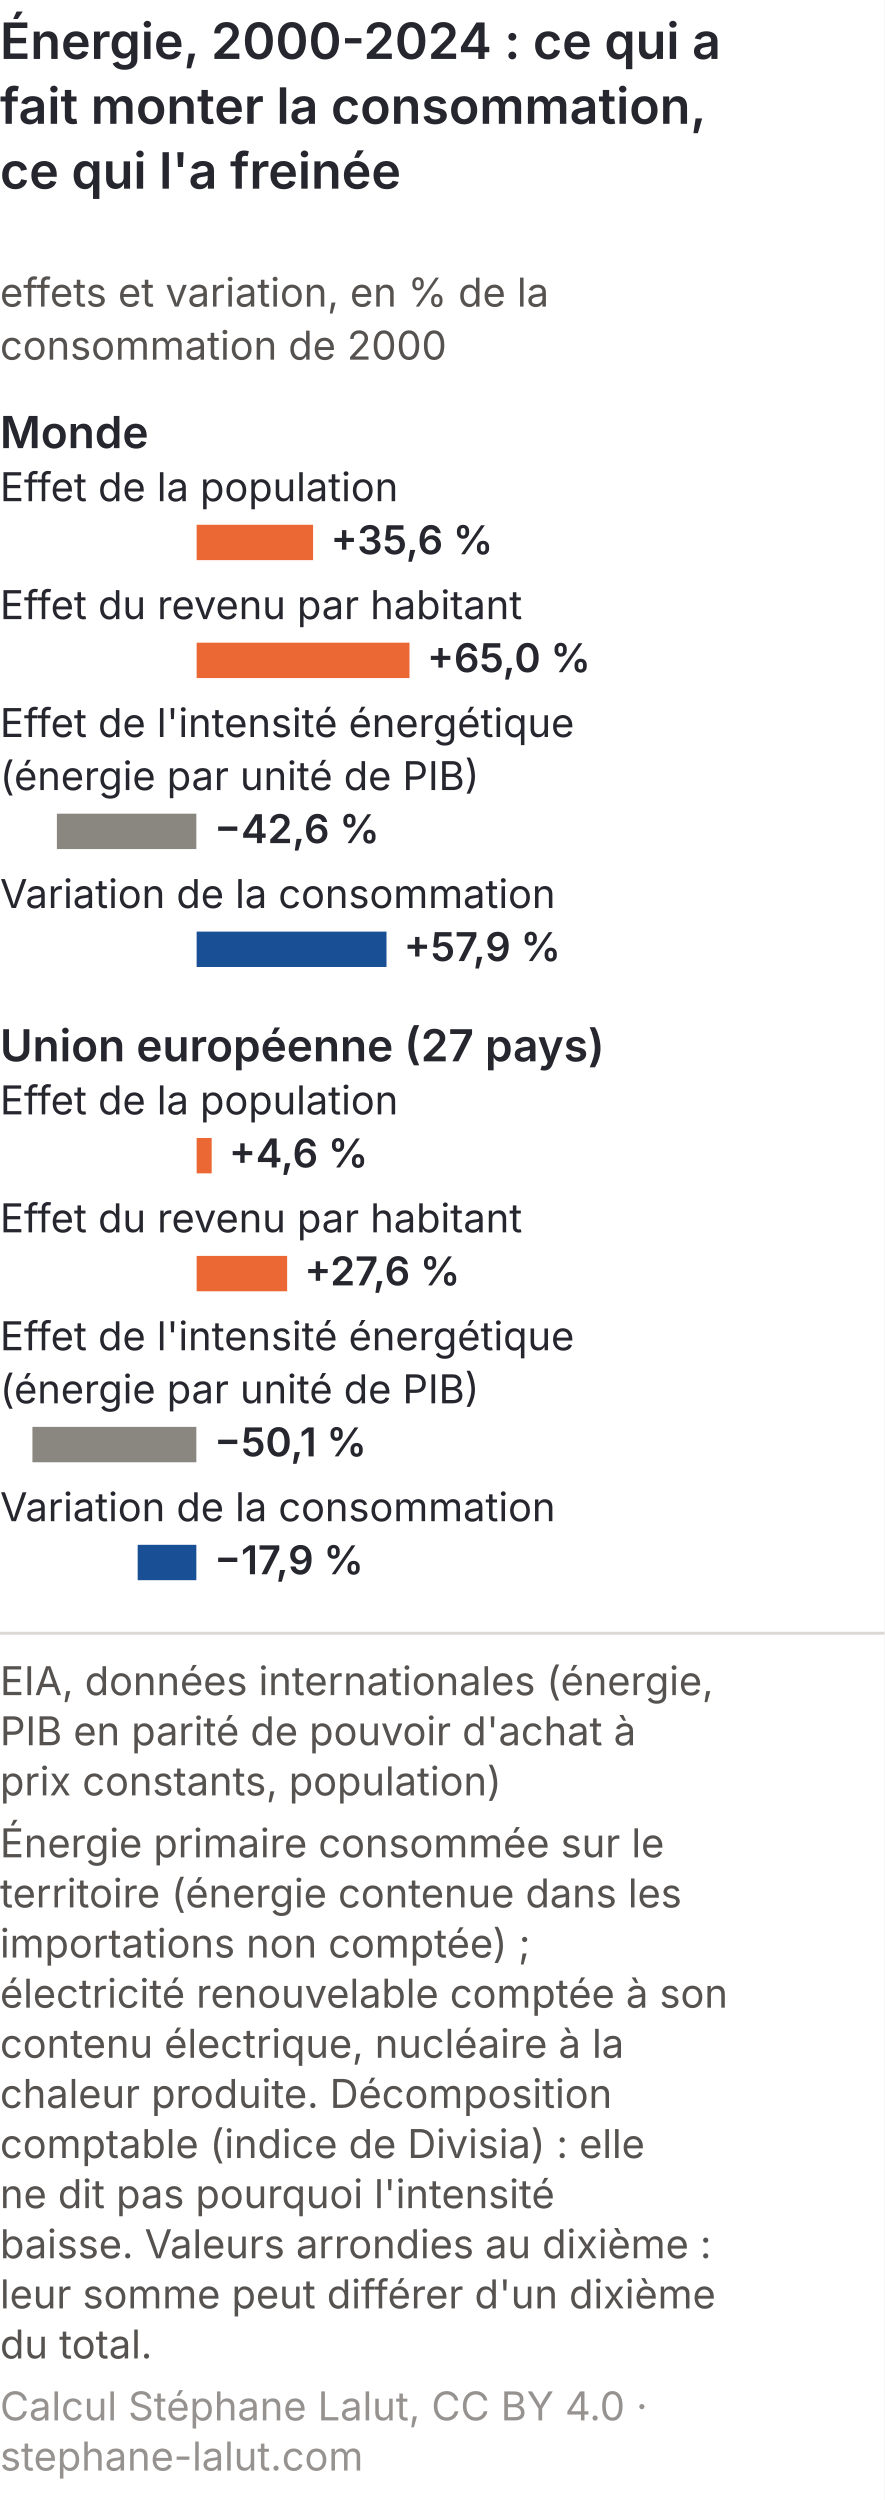
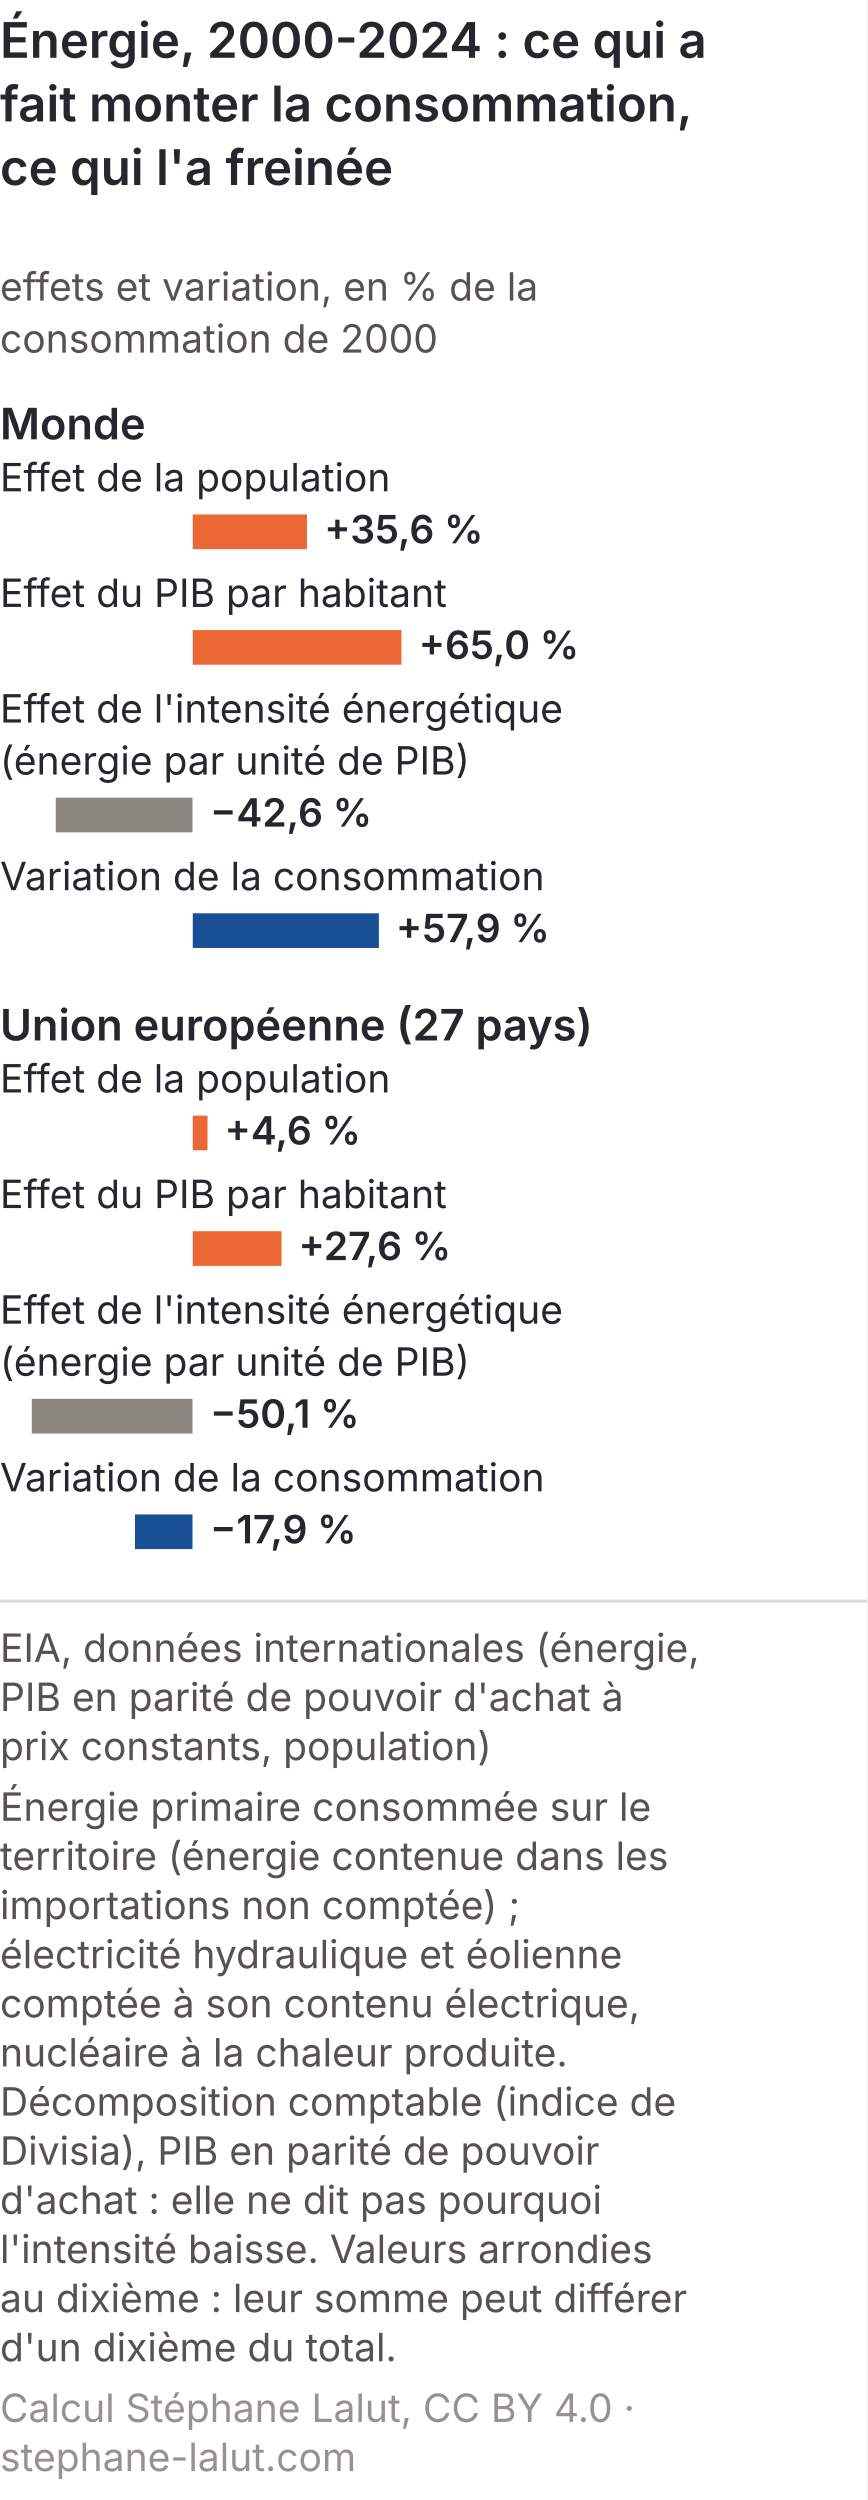
- <svg xmlns="http://www.w3.org/2000/svg" viewBox="0 0 300 848" role="img" font-variant-numeric="tabular-nums" aria-labelledby="dcm-t dcm-d" font-family="Inter, 'Helvetica Neue', Arial, sans-serif">
-   <rect width="300" height="848" fill="#ffffff" />
+ <svg xmlns="http://www.w3.org/2000/svg" viewBox="0 0 300 865" role="img" font-variant-numeric="tabular-nums" aria-labelledby="dcm-t dcm-d" font-family="Inter, 'Helvetica Neue', Arial, sans-serif">
+   <rect width="300" height="865" fill="#ffffff" />
  <text x="0" y="20" font-size="17" font-weight="600" fill="#26262f">Énergie, 2000-2024 : ce qui a</text>
  <text x="0" y="42" font-size="17" font-weight="600" fill="#26262f">fait monter la consommation,</text>
  <text x="0" y="64" font-size="17" font-weight="600" fill="#26262f">ce qui l'a freinée</text>
  <text x="0" y="104" font-size="13.5" fill="#55524f">effets et variation, en % de la</text>
  <text x="0" y="122" font-size="13.5" fill="#55524f">consommation de 2000</text>
  <text x="0" y="152" font-size="15" font-weight="600" fill="#26262f">Monde</text>
  <text x="0" y="170" font-size="13.5" fill="#26262f">Effet de la population</text>
  <rect x="66.7" y="178" width="39.5" height="12" fill="#eb6834" />
  <text x="112.2" y="188" font-size="13.5" font-weight="600" fill="#26262f">+35,6 %</text>
-   <text x="0" y="210" font-size="13.5" fill="#26262f">Effet du revenu par habitant</text>
+   <text x="0" y="210" font-size="13.5" fill="#26262f">Effet du PIB par habitant</text>
  <rect x="66.7" y="218" width="72.2" height="12" fill="#eb6834" />
  <text x="144.9" y="228" font-size="13.5" font-weight="600" fill="#26262f">+65,0 %</text>
  <text x="0" y="250" font-size="13.5" fill="#26262f">Effet de l'intensité énergétique</text>
  <text x="0" y="268" font-size="13.5" fill="#26262f">(énergie par unité de PIB)</text>
  <rect x="19.3" y="276" width="47.3" height="12" fill="#8a8781" />
  <text x="72.7" y="286" font-size="13.5" font-weight="600" fill="#26262f">−42,6 %</text>
  <text x="0" y="308" font-size="13.5" fill="#26262f">Variation de la consommation</text>
  <rect x="66.7" y="316" width="64.4" height="12" fill="#184f95" />
  <text x="137.0" y="326" font-size="13.5" font-weight="600" fill="#26262f">+57,9 %</text>
  <text x="0" y="360" font-size="15" font-weight="600" fill="#26262f">Union européenne (27 pays)</text>
  <text x="0" y="378" font-size="13.5" fill="#26262f">Effet de la population</text>
  <rect x="66.7" y="386" width="5.1" height="12" fill="#eb6834" />
  <text x="77.7" y="396" font-size="13.5" font-weight="600" fill="#26262f">+4,6 %</text>
-   <text x="0" y="418" font-size="13.5" fill="#26262f">Effet du revenu par habitant</text>
+   <text x="0" y="418" font-size="13.5" fill="#26262f">Effet du PIB par habitant</text>
  <rect x="66.7" y="426" width="30.7" height="12" fill="#eb6834" />
  <text x="103.3" y="436" font-size="13.5" font-weight="600" fill="#26262f">+27,6 %</text>
  <text x="0" y="458" font-size="13.5" fill="#26262f">Effet de l'intensité énergétique</text>
  <text x="0" y="476" font-size="13.5" fill="#26262f">(énergie par unité de PIB)</text>
  <rect x="11.0" y="484" width="55.6" height="12" fill="#8a8781" />
  <text x="72.7" y="494" font-size="13.5" font-weight="600" fill="#26262f">−50,1 %</text>
  <text x="0" y="516" font-size="13.5" fill="#26262f">Variation de la consommation</text>
  <rect x="46.7" y="524" width="19.9" height="12" fill="#184f95" />
  <text x="72.7" y="534" font-size="13.5" font-weight="600" fill="#26262f">−17,9 %</text>
  <line x1="0" y1="554.0" x2="300" y2="554.0" stroke="#dcd8d3" />
  <text class="pied-source" x="0" y="575.0" font-size="13.5" fill="#55524f">EIA, données internationales (énergie,</text>
  <text class="pied-source" x="0" y="592.0" font-size="13.5" fill="#55524f">PIB en parité de pouvoir d'achat à</text>
  <text class="pied-source" x="0" y="609.0" font-size="13.5" fill="#55524f">prix constants, population)</text>
  <text class="pied-note" x="0" y="630.0" font-size="13.5" fill="#55524f">Énergie primaire consommée sur le</text>
  <text class="pied-note" x="0" y="647.0" font-size="13.5" fill="#55524f">territoire (énergie contenue dans les</text>
  <text class="pied-note" x="0" y="664.0" font-size="13.5" fill="#55524f">importations non comptée) ;</text>
-   <text class="pied-note" x="0" y="681.0" font-size="13.5" fill="#55524f">électricité renouvelable comptée à son</text>
-   <text class="pied-note" x="0" y="698.0" font-size="13.5" fill="#55524f">contenu électrique, nucléaire à la</text>
-   <text class="pied-note" x="0" y="715.0" font-size="13.5" fill="#55524f">chaleur produite. Décomposition</text>
-   <text class="pied-note" x="0" y="732.0" font-size="13.5" fill="#55524f">comptable (indice de Divisia) : elle</text>
-   <text class="pied-note" x="0" y="749.0" font-size="13.5" fill="#55524f">ne dit pas pourquoi l'intensité</text>
-   <text class="pied-note" x="0" y="766.0" font-size="13.5" fill="#55524f">baisse. Valeurs arrondies au dixième :</text>
-   <text class="pied-note" x="0" y="783.0" font-size="13.5" fill="#55524f">leur somme peut différer d'un dixième</text>
-   <text class="pied-note" x="0" y="800.0" font-size="13.5" fill="#55524f">du total.</text>
-   <text class="pied-licence" x="0" y="821.0" font-size="13.5" fill="#96928f">Calcul Stéphane Lalut, CC BY 4.0 ·</text>
-   <text class="pied-licence" x="0" y="838.0" font-size="13.5" fill="#96928f">stephane-lalut.com</text>
+   <text class="pied-note" x="0" y="681.0" font-size="13.5" fill="#55524f">électricité hydraulique et éolienne</text>
+   <text class="pied-note" x="0" y="698.0" font-size="13.5" fill="#55524f">comptée à son contenu électrique,</text>
+   <text class="pied-note" x="0" y="715.0" font-size="13.5" fill="#55524f">nucléaire à la chaleur produite.</text>
+   <text class="pied-note" x="0" y="732.0" font-size="13.5" fill="#55524f">Décomposition comptable (indice de</text>
+   <text class="pied-note" x="0" y="749.0" font-size="13.5" fill="#55524f">Divisia), PIB en parité de pouvoir</text>
+   <text class="pied-note" x="0" y="766.0" font-size="13.5" fill="#55524f">d'achat : elle ne dit pas pourquoi</text>
+   <text class="pied-note" x="0" y="783.0" font-size="13.5" fill="#55524f">l'intensité baisse. Valeurs arrondies</text>
+   <text class="pied-note" x="0" y="800.0" font-size="13.5" fill="#55524f">au dixième : leur somme peut différer</text>
+   <text class="pied-note" x="0" y="817.0" font-size="13.5" fill="#55524f">d'un dixième du total.</text>
+   <text class="pied-licence" x="0" y="838.0" font-size="13.5" fill="#96928f">Calcul Stéphane Lalut, CC BY 4.0 ·</text>
+   <text class="pied-licence" x="0" y="855.0" font-size="13.5" fill="#96928f">stephane-lalut.com</text>
</svg>
